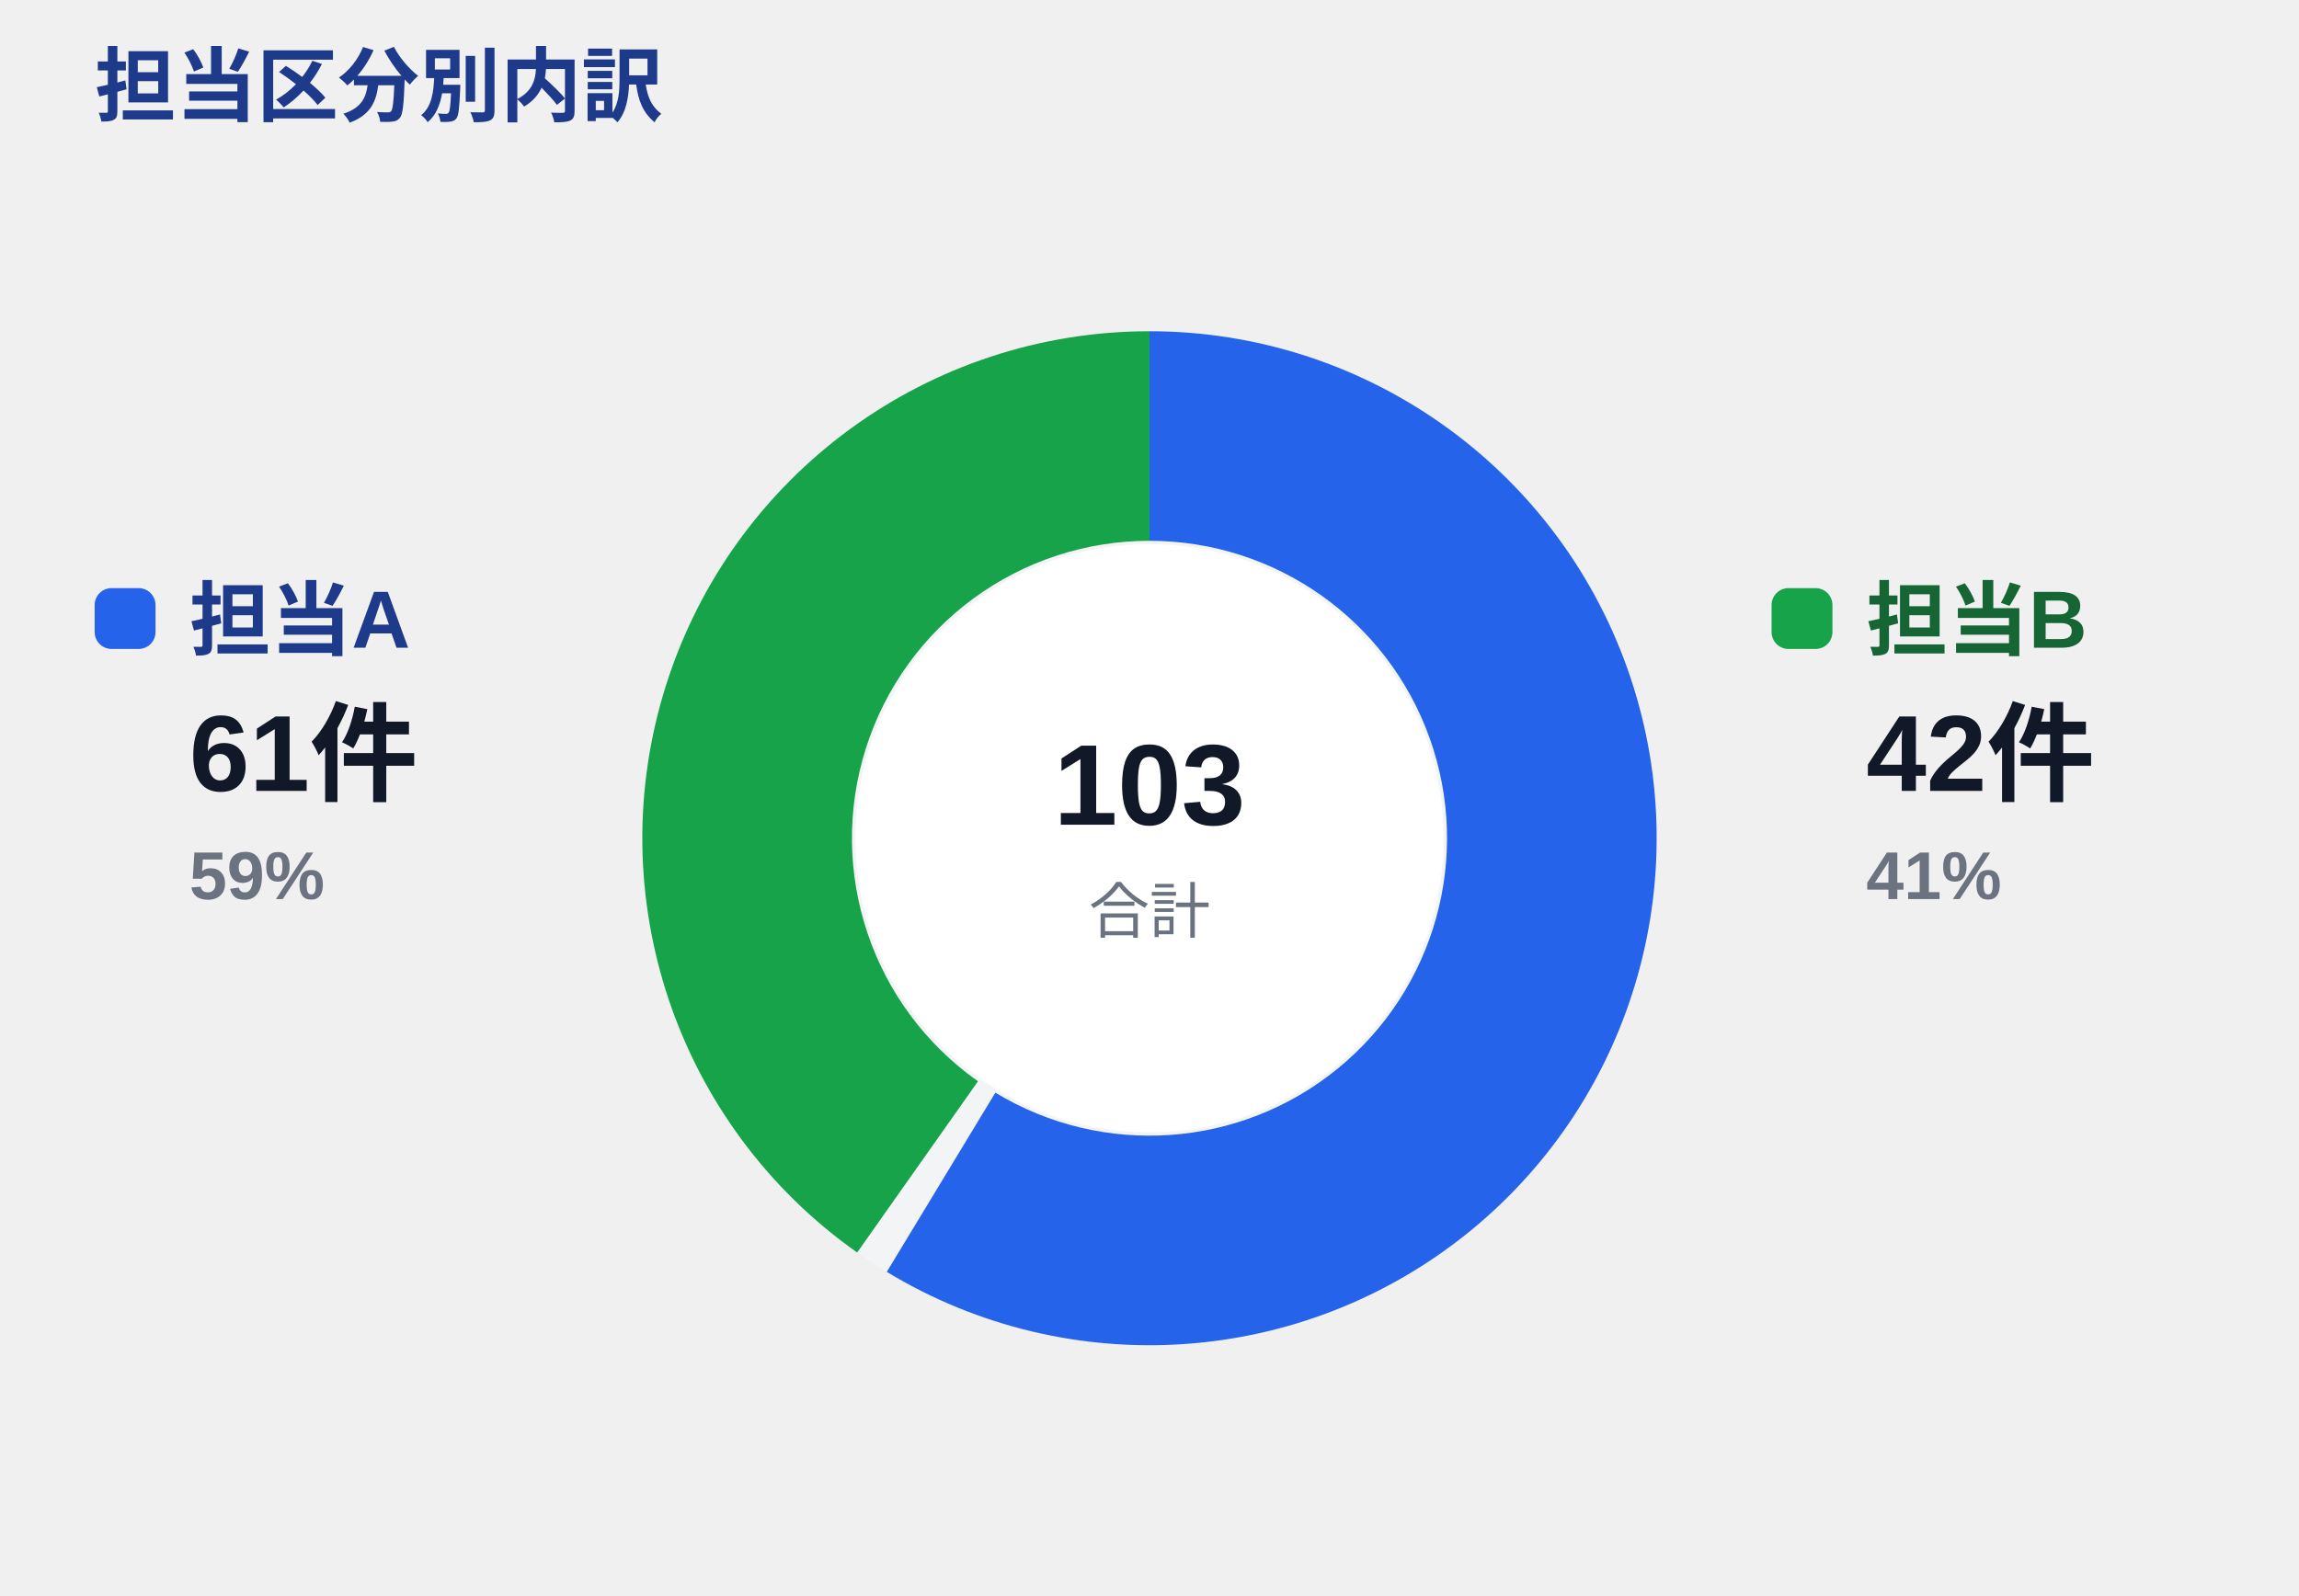
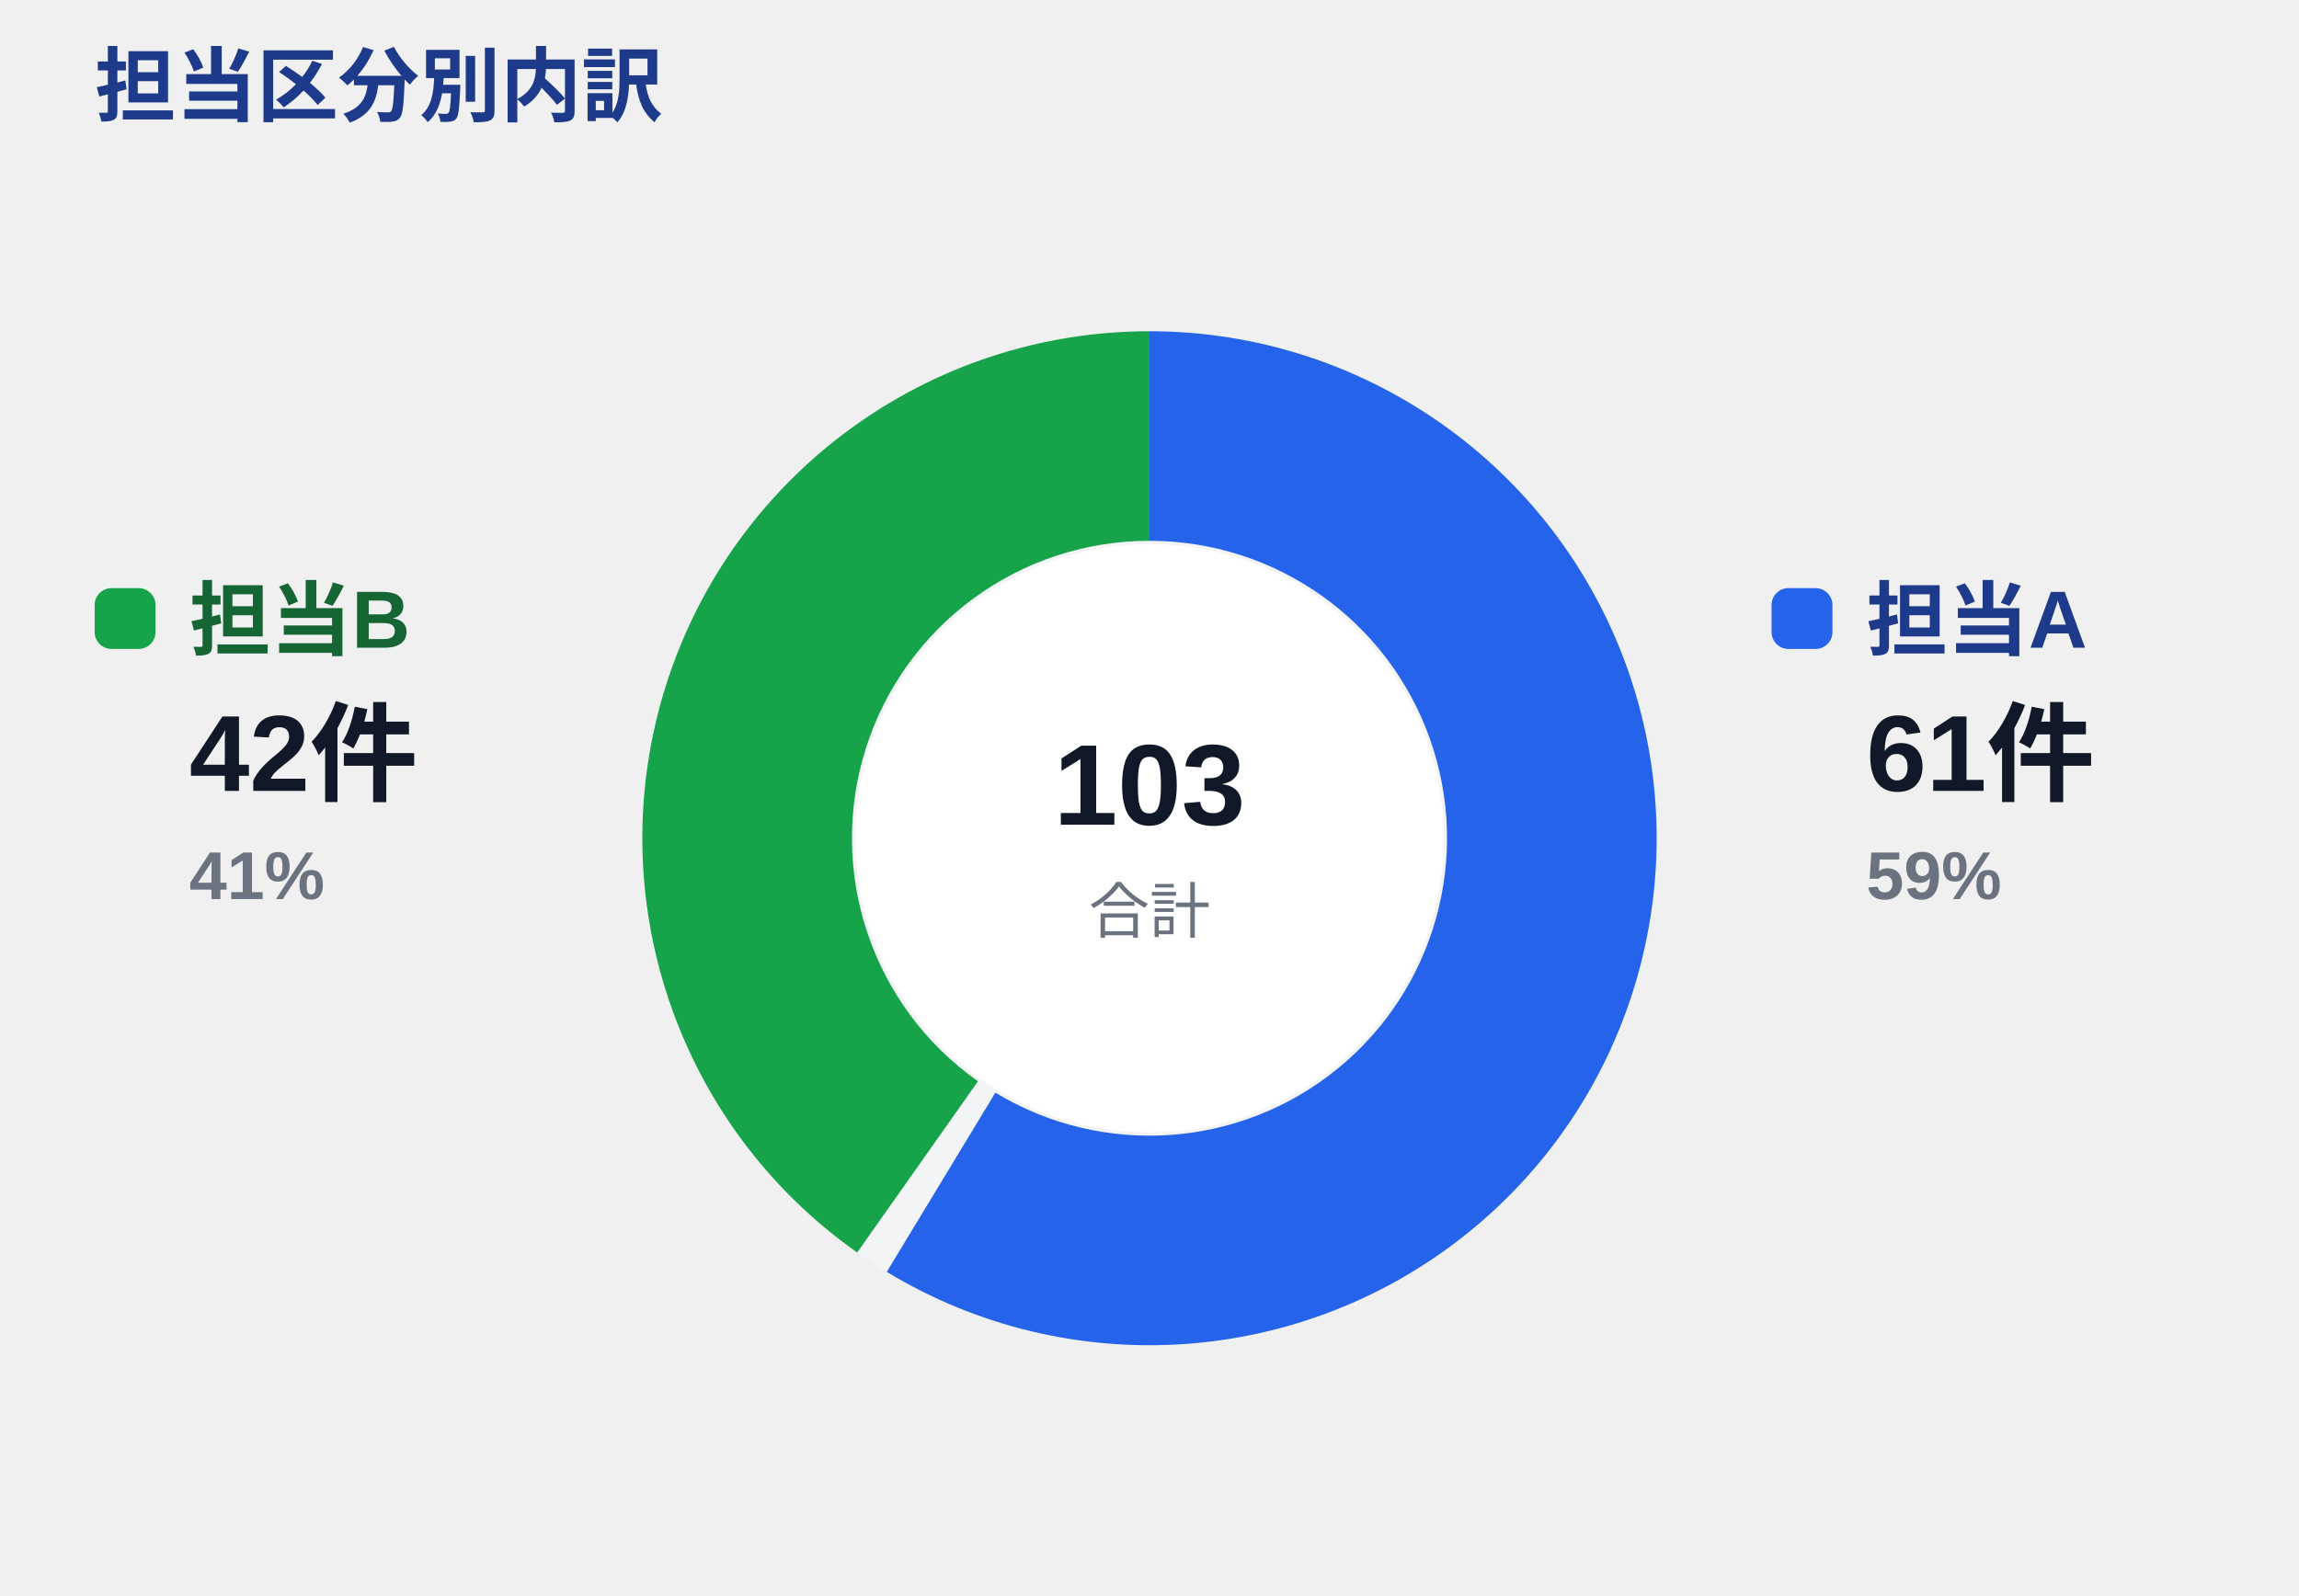
<svg xmlns="http://www.w3.org/2000/svg" width="680" height="472" viewBox="0 0 680 472">
  <text x="28.0" y="34.0" font-family="Yu Gothic, Meiryo, Arial, sans-serif" font-size="24" font-weight="700" fill="#1E3A8A" text-anchor="start">担当区分別内訳</text>
  <circle cx="340.0" cy="248.0" r="150.0" fill="#F3F4F6" />
  <path d="M 340.00 98.00 A 150.00 150.00 0 1 1 262.29 376.30 L 294.41 323.27 A 88.00 88.00 0 1 0 340.00 160.00 Z" fill="#2563EB" />
  <path d="M 253.53 370.57 A 150.00 150.00 0 0 1 340.00 98.00 L 340.00 160.00 A 88.00 88.00 0 0 0 289.27 319.91 Z" fill="#16A34A" />
  <circle cx="340.0" cy="248.0" r="87.0" fill="#FFFFFF" />
  <text x="340.0" y="244.0" font-family="Yu Gothic, Meiryo, Arial, sans-serif" font-size="34" font-weight="700" fill="#111827" text-anchor="middle">103</text>
  <text x="340.0" y="276.0" font-family="Yu Gothic, Meiryo, Arial, sans-serif" font-size="18" font-weight="400" fill="#6B7280" text-anchor="middle">合計</text>
-   <rect x="28" y="174" width="18" height="18" rx="5" fill="#2563EB" />
-   <text x="56.0" y="192.0" font-family="Yu Gothic, Meiryo, Arial, sans-serif" font-size="24" font-weight="700" fill="#1E3A8A" text-anchor="start">担当A</text>
-   <text x="56.0" y="234.0" font-family="Yu Gothic, Meiryo, Arial, sans-serif" font-size="32" font-weight="700" fill="#111827" text-anchor="start">61件</text>
-   <text x="56.0" y="266.0" font-family="Yu Gothic, Meiryo, Arial, sans-serif" font-size="20" font-weight="600" fill="#6B7280" text-anchor="start">59%</text>
-   <rect x="524" y="174" width="18" height="18" rx="5" fill="#16A34A" />
-   <text x="552.0" y="192.0" font-family="Yu Gothic, Meiryo, Arial, sans-serif" font-size="24" font-weight="700" fill="#166534" text-anchor="start">担当B</text>
-   <text x="552.0" y="234.0" font-family="Yu Gothic, Meiryo, Arial, sans-serif" font-size="32" font-weight="700" fill="#111827" text-anchor="start">42件</text>
-   <text x="552.0" y="266.0" font-family="Yu Gothic, Meiryo, Arial, sans-serif" font-size="20" font-weight="600" fill="#6B7280" text-anchor="start">41%</text>
+   <rect x="28" y="174" width="18" height="18" rx="5" fill="#16A34A" />
+   <text x="56.0" y="192.0" font-family="Yu Gothic, Meiryo, Arial, sans-serif" font-size="24" font-weight="700" fill="#166534" text-anchor="start">担当B</text>
+   <text x="56.0" y="234.0" font-family="Yu Gothic, Meiryo, Arial, sans-serif" font-size="32" font-weight="700" fill="#111827" text-anchor="start">42件</text>
+   <text x="56.0" y="266.0" font-family="Yu Gothic, Meiryo, Arial, sans-serif" font-size="20" font-weight="600" fill="#6B7280" text-anchor="start">41%</text>
+   <rect x="524" y="174" width="18" height="18" rx="5" fill="#2563EB" />
+   <text x="552.0" y="192.0" font-family="Yu Gothic, Meiryo, Arial, sans-serif" font-size="24" font-weight="700" fill="#1E3A8A" text-anchor="start">担当A</text>
+   <text x="552.0" y="234.0" font-family="Yu Gothic, Meiryo, Arial, sans-serif" font-size="32" font-weight="700" fill="#111827" text-anchor="start">61件</text>
+   <text x="552.0" y="266.0" font-family="Yu Gothic, Meiryo, Arial, sans-serif" font-size="20" font-weight="600" fill="#6B7280" text-anchor="start">59%</text>
</svg>
